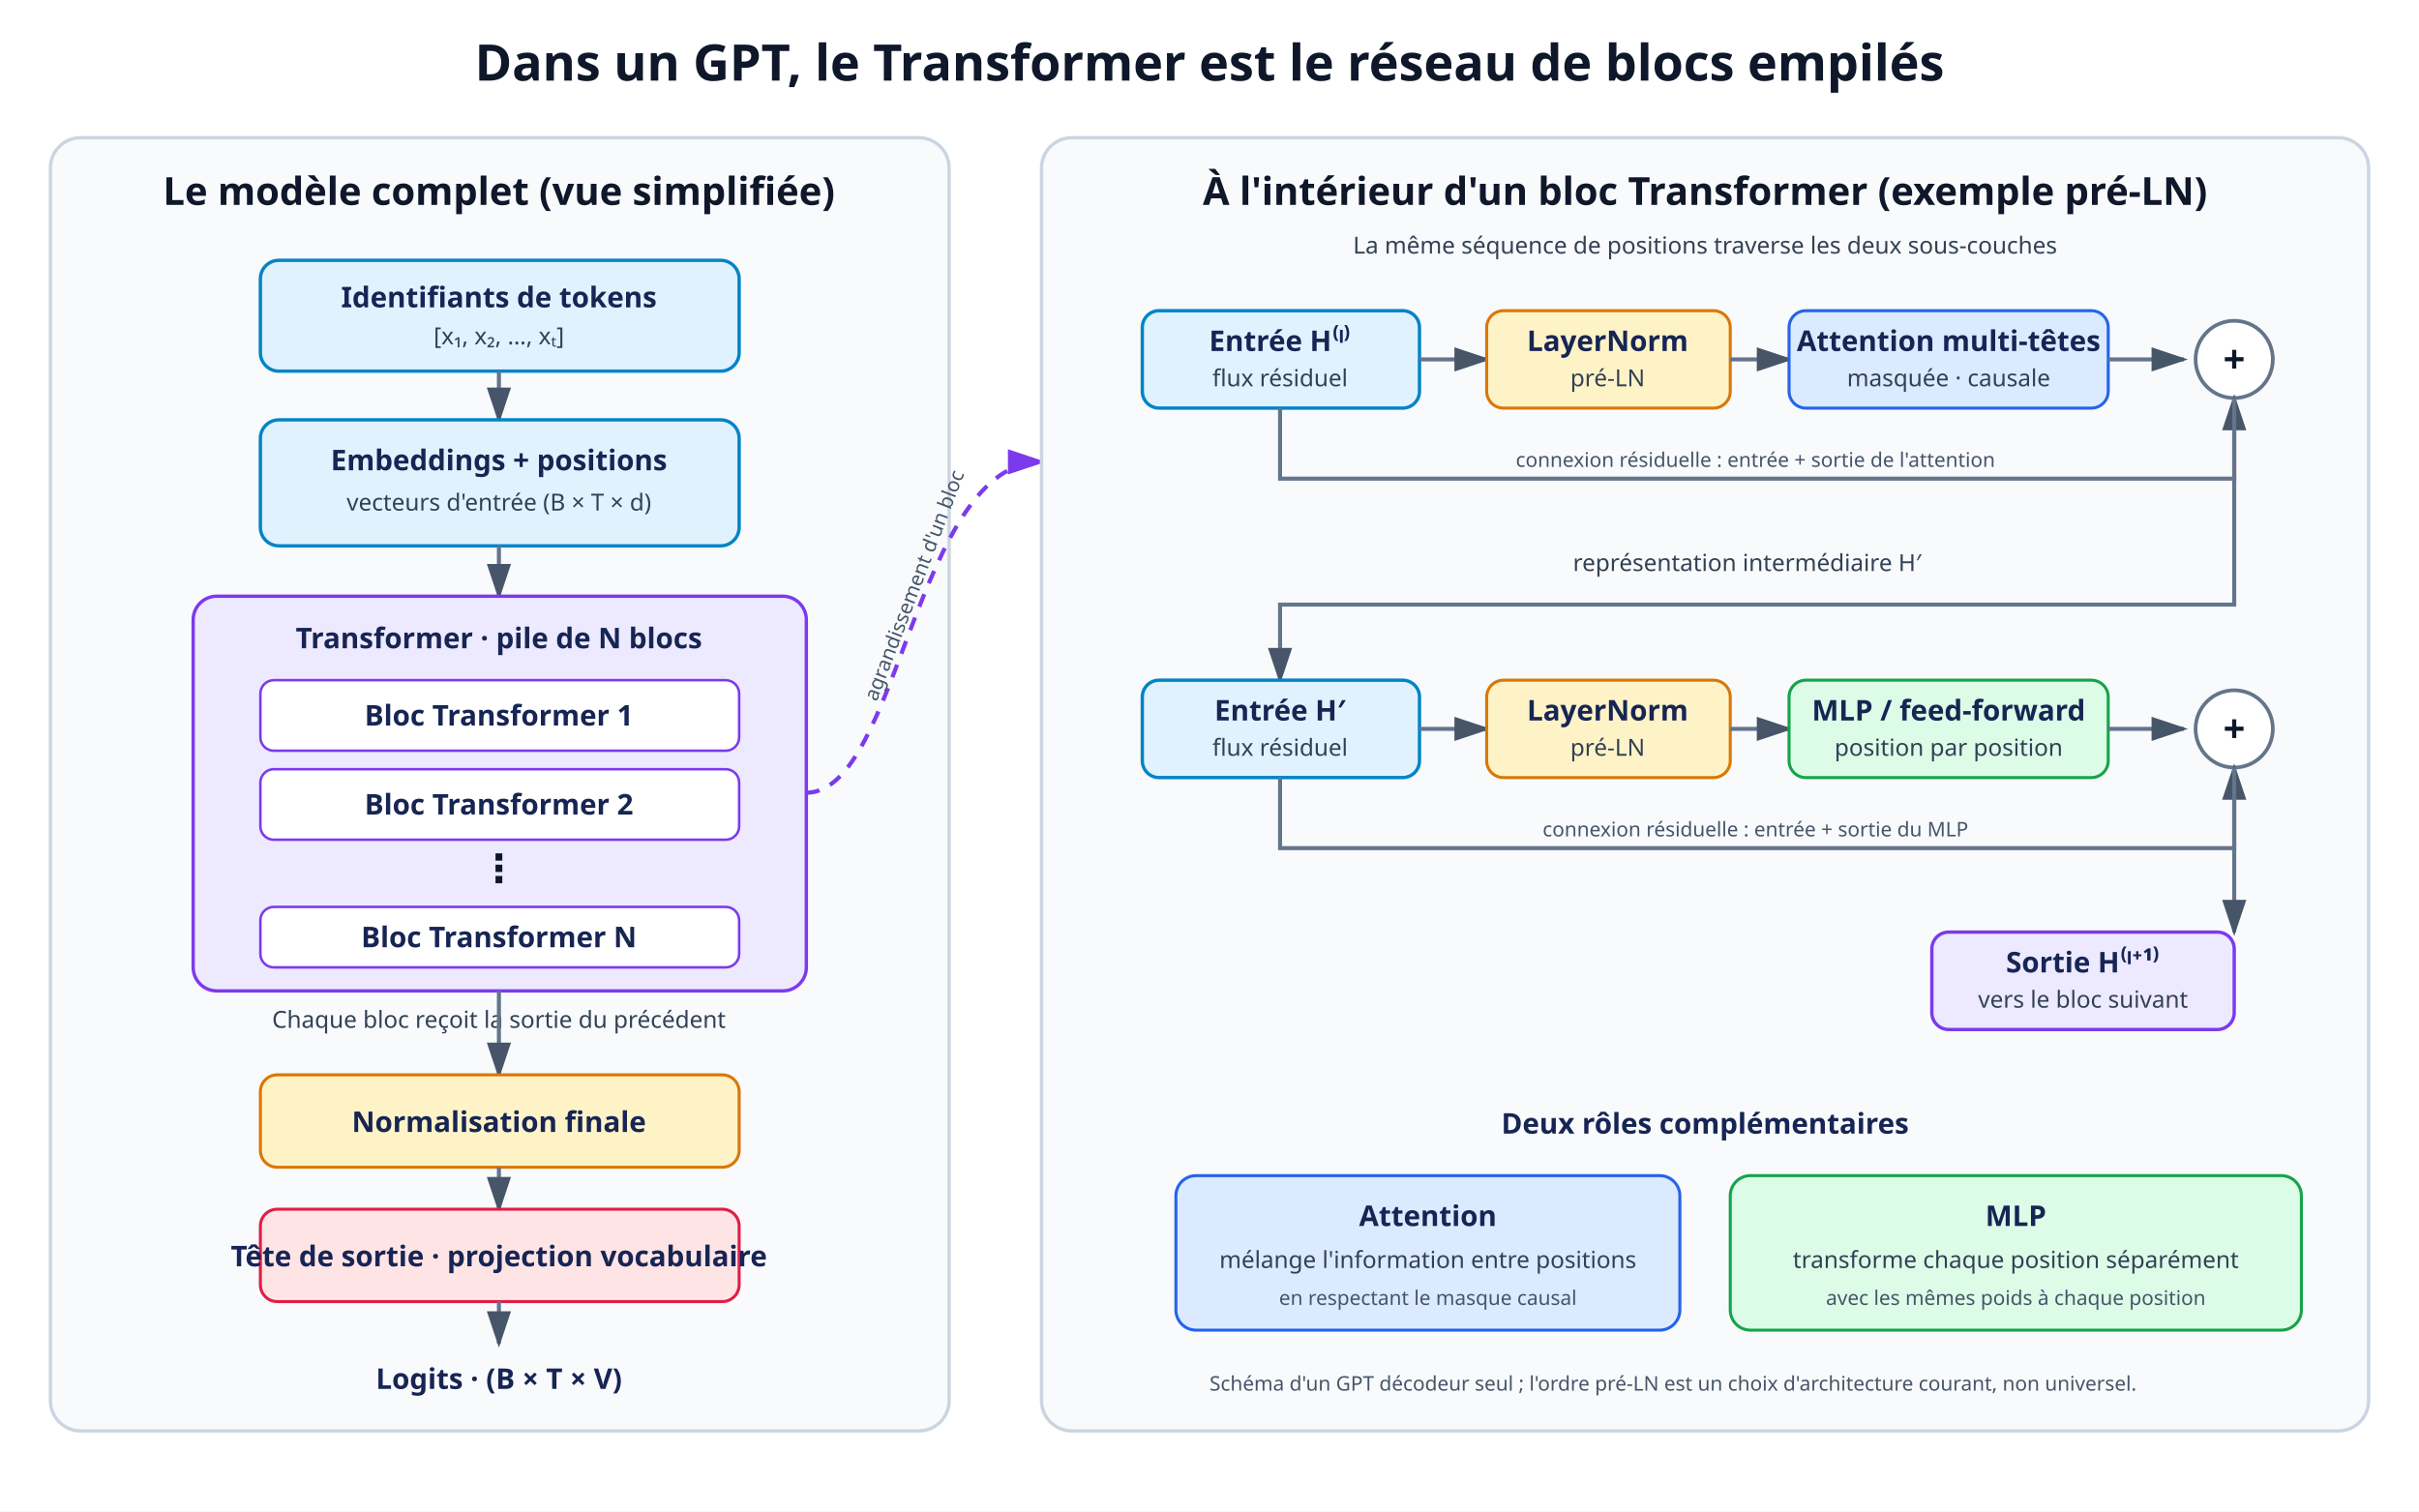
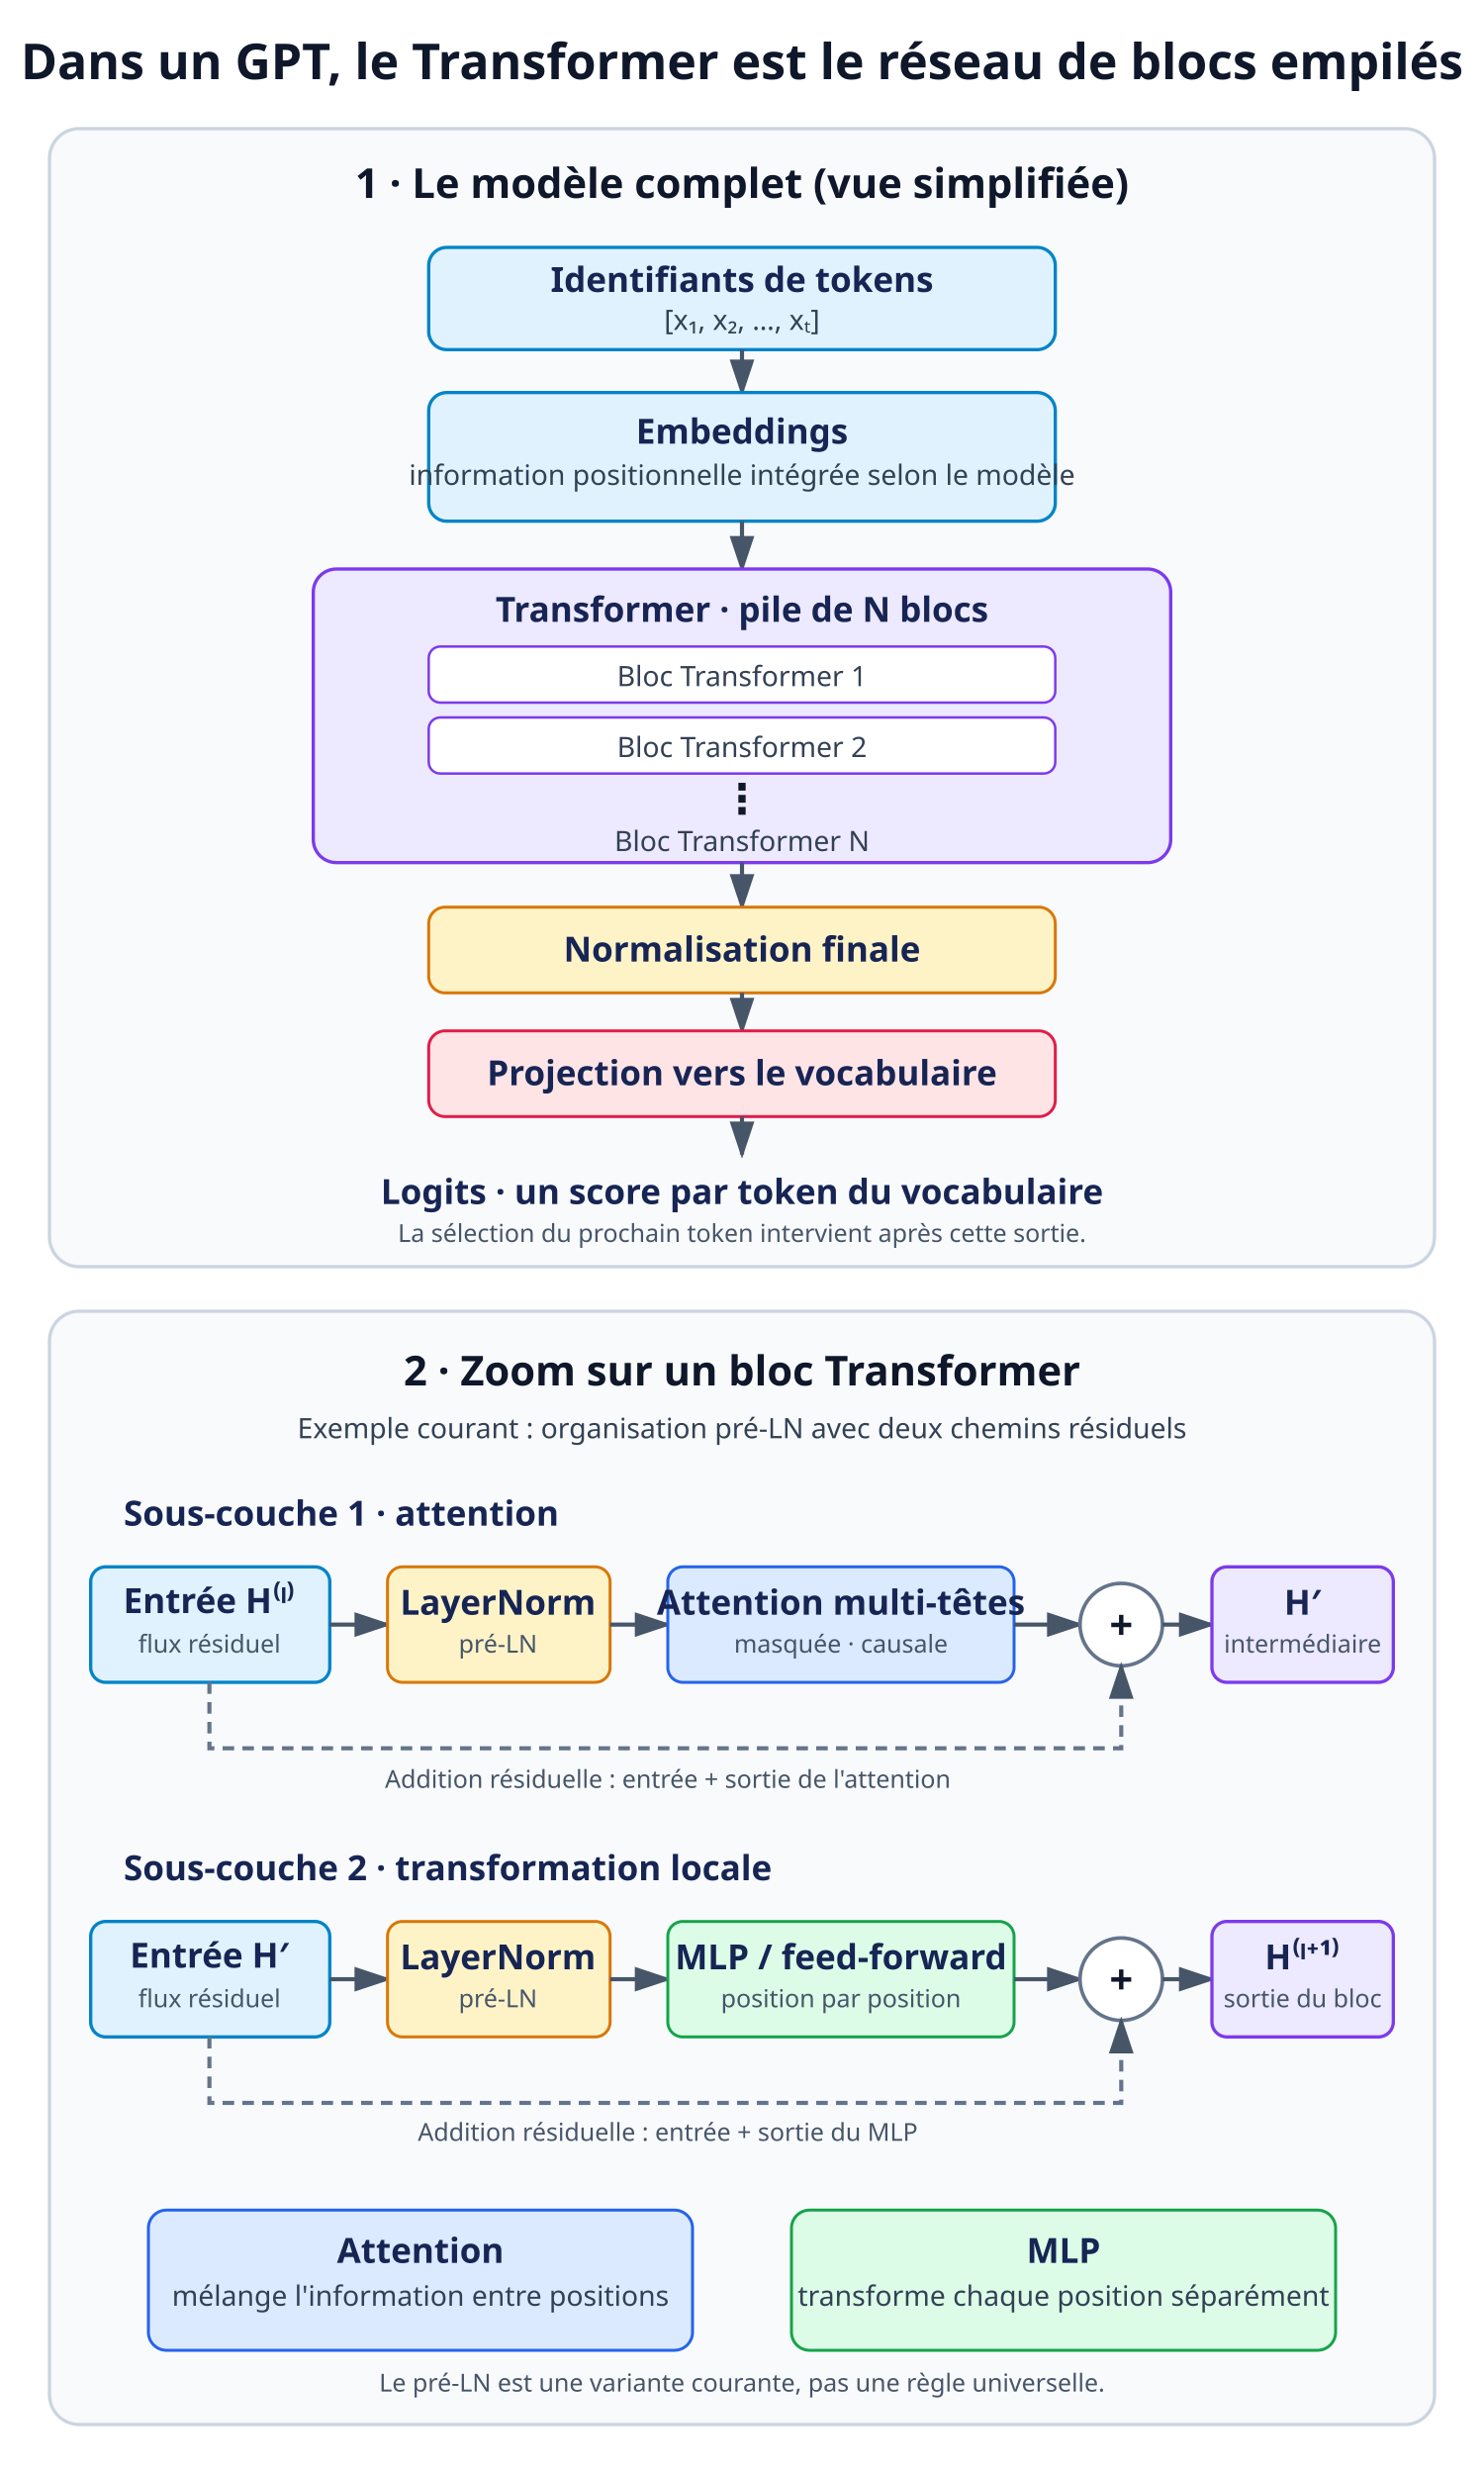
- <svg xmlns="http://www.w3.org/2000/svg" width="1440" height="900" viewBox="0 0 1440 900" role="img" aria-labelledby="title desc">
+ <svg xmlns="http://www.w3.org/2000/svg" width="900" height="1500" viewBox="0 0 900 1500" role="img" aria-labelledby="title desc">
  <defs>
    <marker id="arr" markerWidth="10" markerHeight="10" refX="8" refY="3" orient="auto">
      <path d="M0 0L0 6L9 3z" fill="#475569" />
    </marker>
-     <marker id="dash" markerWidth="10" markerHeight="10" refX="8" refY="3" orient="auto">
-       <path d="M0 0L0 6L9 3z" fill="#7c3aed" />
-     </marker>
    <style>
-  .title{font:700 30px system-ui,sans-serif;fill:#0f172a}.paneltitle{font:700 23px system-ui,sans-serif;fill:#0f172a}
-  .label{font:650 17px system-ui,sans-serif;fill:#172554}.small{font:14px system-ui,sans-serif;fill:#334155}.tiny{font:12px system-ui,sans-serif;fill:#475569}
-  .panel{fill:#f8fafc;stroke:#cbd5e1;stroke-width:2}.input{fill:#e0f2fe;stroke:#0284c7;stroke-width:2}.stack{fill:#ede9fe;stroke:#7c3aed;stroke-width:2}.norm{fill:#fef3c7;stroke:#d97706;stroke-width:1.8}.attn{fill:#dbeafe;stroke:#2563eb;stroke-width:1.8}.mlp{fill:#dcfce7;stroke:#16a34a;stroke-width:1.8}.out{fill:#ffe4e6;stroke:#e11d48;stroke-width:1.8}.res{stroke:#64748b;stroke-width:2.4;fill:none;marker-end:url(#arr)}.zoom{stroke:#7c3aed;stroke-width:2.5;stroke-dasharray:8 7;fill:none;marker-end:url(#dash)}
+  .title{font:700 30px system-ui,sans-serif;fill:#0f172a}.head{font:700 25px system-ui,sans-serif;fill:#0f172a}
+  .label{font:650 21px system-ui,sans-serif;fill:#172554}.small{font:17px system-ui,sans-serif;fill:#334155}.note{font:15px system-ui,sans-serif;fill:#475569}
+  .panel{fill:#f8fafc;stroke:#cbd5e1;stroke-width:2}.input{fill:#e0f2fe;stroke:#0284c7;stroke-width:2}.stack{fill:#ede9fe;stroke:#7c3aed;stroke-width:2}.norm{fill:#fef3c7;stroke:#d97706;stroke-width:1.8}.attn{fill:#dbeafe;stroke:#2563eb;stroke-width:1.8}.mlp{fill:#dcfce7;stroke:#16a34a;stroke-width:1.8}.out{fill:#ffe4e6;stroke:#e11d48;stroke-width:1.8}.arrow{stroke:#475569;stroke-width:2.5;fill:none;marker-end:url(#arr)}.residual{stroke:#64748b;stroke-width:2.5;fill:none;marker-end:url(#arr);stroke-dasharray:7 5}
 </style>
  </defs>
-   <rect width="1440" height="900" fill="#ffffff" />
-   <text x="720" y="48" text-anchor="middle" class="title">Dans un GPT, le Transformer est le réseau de blocs empilés</text>
-   <rect x="30" y="82" width="535" height="770" rx="18" class="panel" />
-   <text x="297" y="122" text-anchor="middle" class="paneltitle">Le modèle complet (vue simplifiée)</text>
-   <rect x="155" y="155" width="285" height="66" rx="11" class="input" />
-   <text x="297" y="183" text-anchor="middle" class="label">Identifiants de tokens</text>
-   <text x="297" y="205" text-anchor="middle" class="small">[x₁, x₂, …, xₜ]</text>
-   <path d="M297 221V250" class="res" />
-   <rect x="155" y="250" width="285" height="75" rx="11" class="input" />
-   <text x="297" y="280" text-anchor="middle" class="label">Embeddings + positions</text>
-   <text x="297" y="304" text-anchor="middle" class="small">vecteurs d'entrée (B × T × d)</text>
-   <path d="M297 325V355" class="res" />
-   <rect x="115" y="355" width="365" height="235" rx="14" class="stack" />
-   <text x="297" y="386" text-anchor="middle" class="label">Transformer · pile de N blocs</text>
-   <rect x="155" y="405" width="285" height="42" rx="8" fill="#ffffff" stroke="#7c3aed" stroke-width="1.5" />
-   <text x="297" y="432" text-anchor="middle" class="label">Bloc Transformer 1</text>
-   <rect x="155" y="458" width="285" height="42" rx="8" fill="#ffffff" stroke="#7c3aed" stroke-width="1.5" />
-   <text x="297" y="485" text-anchor="middle" class="label">Bloc Transformer 2</text>
-   <text x="297" y="525" text-anchor="middle" class="paneltitle">⋮</text>
-   <rect x="155" y="540" width="285" height="36" rx="8" fill="#ffffff" stroke="#7c3aed" stroke-width="1.5" />
-   <text x="297" y="564" text-anchor="middle" class="label">Bloc Transformer N</text>
-   <text x="297" y="612" text-anchor="middle" class="small">Chaque bloc reçoit la sortie du précédent</text>
-   <path d="M297 590V640" class="res" />
-   <rect x="155" y="640" width="285" height="55" rx="10" class="norm" />
-   <text x="297" y="674" text-anchor="middle" class="label">Normalisation finale</text>
-   <path d="M297 695V720" class="res" />
-   <rect x="155" y="720" width="285" height="55" rx="10" class="out" />
-   <text x="297" y="754" text-anchor="middle" class="label">Tête de sortie · projection vocabulaire</text>
-   <path d="M297 775V800" class="res" />
-   <text x="297" y="827" text-anchor="middle" class="label">Logits · (B × T × V)</text>
-   <path d="M480 472C535 472 545 275 620 275" class="zoom" />
-   <text x="548" y="350" text-anchor="middle" class="tiny" transform="rotate(-69 548 350)">agrandissement d'un bloc</text>
-   <rect x="620" y="82" width="790" height="770" rx="18" class="panel" />
-   <text x="1015" y="122" text-anchor="middle" class="paneltitle">À l'intérieur d'un bloc Transformer (exemple pré-LN)</text>
-   <text x="1015" y="151" text-anchor="middle" class="small">La même séquence de positions traverse les deux sous-couches</text>
-   <rect x="680" y="185" width="165" height="58" rx="10" class="input" />
-   <text x="762" y="209" text-anchor="middle" class="label">Entrée H⁽ˡ⁾</text>
-   <text x="762" y="230" text-anchor="middle" class="small">flux résiduel</text>
-   <path d="M845 214H885" class="res" />
-   <rect x="885" y="185" width="145" height="58" rx="10" class="norm" />
-   <text x="957" y="209" text-anchor="middle" class="label">LayerNorm</text>
-   <text x="957" y="230" text-anchor="middle" class="small">pré-LN</text>
-   <path d="M1030 214H1065" class="res" />
-   <rect x="1065" y="185" width="190" height="58" rx="10" class="attn" />
-   <text x="1160" y="209" text-anchor="middle" class="label">Attention multi-têtes</text>
-   <text x="1160" y="230" text-anchor="middle" class="small">masquée · causale</text>
-   <path d="M1255 214H1300" class="res" />
-   <circle cx="1330" cy="214" r="23" fill="#fff" stroke="#64748b" stroke-width="2.2" />
-   <text x="1330" y="222" text-anchor="middle" class="paneltitle">+</text>
-   <path d="M762 243V285H1330V237" class="res" />
-   <text x="1045" y="278" text-anchor="middle" class="tiny">connexion résiduelle : entrée + sortie de l'attention</text>
-   <path d="M1330 237V360H762V405" class="res" />
-   <text x="1040" y="340" text-anchor="middle" class="small">représentation intermédiaire H′</text>
-   <rect x="680" y="405" width="165" height="58" rx="10" class="input" />
-   <text x="762" y="429" text-anchor="middle" class="label">Entrée H′</text>
-   <text x="762" y="450" text-anchor="middle" class="small">flux résiduel</text>
-   <path d="M845 434H885" class="res" />
-   <rect x="885" y="405" width="145" height="58" rx="10" class="norm" />
-   <text x="957" y="429" text-anchor="middle" class="label">LayerNorm</text>
-   <text x="957" y="450" text-anchor="middle" class="small">pré-LN</text>
-   <path d="M1030 434H1065" class="res" />
-   <rect x="1065" y="405" width="190" height="58" rx="10" class="mlp" />
-   <text x="1160" y="429" text-anchor="middle" class="label">MLP / feed-forward</text>
-   <text x="1160" y="450" text-anchor="middle" class="small">position par position</text>
-   <path d="M1255 434H1300" class="res" />
-   <circle cx="1330" cy="434" r="23" fill="#fff" stroke="#64748b" stroke-width="2.2" />
-   <text x="1330" y="442" text-anchor="middle" class="paneltitle">+</text>
-   <path d="M762 463V505H1330V457" class="res" />
-   <text x="1045" y="498" text-anchor="middle" class="tiny">connexion résiduelle : entrée + sortie du MLP</text>
-   <path d="M1330 457V555" class="res" />
-   <rect x="1150" y="555" width="180" height="58" rx="10" class="stack" />
-   <text x="1240" y="579" text-anchor="middle" class="label">Sortie H⁽ˡ⁺¹⁾</text>
-   <text x="1240" y="600" text-anchor="middle" class="small">vers le bloc suivant</text>
-   <text x="1015" y="675" text-anchor="middle" class="label">Deux rôles complémentaires</text>
-   <rect x="700" y="700" width="300" height="92" rx="12" class="attn" />
-   <text x="850" y="730" text-anchor="middle" class="label">Attention</text>
-   <text x="850" y="755" text-anchor="middle" class="small">mélange l'information entre positions</text>
-   <text x="850" y="777" text-anchor="middle" class="tiny">en respectant le masque causal</text>
-   <rect x="1030" y="700" width="340" height="92" rx="12" class="mlp" />
-   <text x="1200" y="730" text-anchor="middle" class="label">MLP</text>
-   <text x="1200" y="755" text-anchor="middle" class="small">transforme chaque position séparément</text>
-   <text x="1200" y="777" text-anchor="middle" class="tiny">avec les mêmes poids à chaque position</text>
-   <text x="720" y="828" text-anchor="start" class="tiny">Schéma d'un GPT décodeur seul ; l'ordre pré-LN est un choix d'architecture courant, non universel.</text>
+   <rect width="900" height="1500" fill="#ffffff" />
+   <text x="450" y="48" text-anchor="middle" class="title">Dans un GPT, le Transformer est le réseau de blocs empilés</text>
+   <rect x="30" y="78" width="840" height="690" rx="18" class="panel" />
+   <text x="450" y="120" text-anchor="middle" class="head">1 · Le modèle complet (vue simplifiée)</text>
+   <rect x="260" y="150" width="380" height="62" rx="11" class="input" />
+   <text x="450" y="177" text-anchor="middle" class="label">Identifiants de tokens</text>
+   <text x="450" y="200" text-anchor="middle" class="small">[x₁, x₂, …, xₜ]</text>
+   <path d="M450 212V238" class="arrow" />
+   <rect x="260" y="238" width="380" height="78" rx="11" class="input" />
+   <text x="450" y="269" text-anchor="middle" class="label">Embeddings</text>
+   <text x="450" y="294" text-anchor="middle" class="small">information positionnelle intégrée selon le modèle</text>
+   <path d="M450 316V345" class="arrow" />
+   <rect x="190" y="345" width="520" height="178" rx="14" class="stack" />
+   <text x="450" y="377" text-anchor="middle" class="label">Transformer · pile de N blocs</text>
+   <rect x="260" y="392" width="380" height="34" rx="7" fill="#ffffff" stroke="#7c3aed" stroke-width="1.5" />
+   <text x="450" y="416" text-anchor="middle" class="small">Bloc Transformer 1</text>
+   <rect x="260" y="435" width="380" height="34" rx="7" fill="#ffffff" stroke="#7c3aed" stroke-width="1.5" />
+   <text x="450" y="459" text-anchor="middle" class="small">Bloc Transformer 2</text>
+   <text x="450" y="493" text-anchor="middle" class="head">⋮</text>
+   <text x="450" y="516" text-anchor="middle" class="small">Bloc Transformer N</text>
+   <path d="M450 523V550" class="arrow" />
+   <rect x="260" y="550" width="380" height="52" rx="10" class="norm" />
+   <text x="450" y="583" text-anchor="middle" class="label">Normalisation finale</text>
+   <path d="M450 602V625" class="arrow" />
+   <rect x="260" y="625" width="380" height="52" rx="10" class="out" />
+   <text x="450" y="658" text-anchor="middle" class="label">Projection vers le vocabulaire</text>
+   <path d="M450 677V700" class="arrow" />
+   <text x="450" y="730" text-anchor="middle" class="label">Logits · un score par token du vocabulaire</text>
+   <text x="450" y="753" text-anchor="middle" class="note">La sélection du prochain token intervient après cette sortie.</text>
+   <rect x="30" y="795" width="840" height="675" rx="18" class="panel" />
+   <text x="450" y="840" text-anchor="middle" class="head">2 · Zoom sur un bloc Transformer</text>
+   <text x="450" y="872" text-anchor="middle" class="small">Exemple courant : organisation pré-LN avec deux chemins résiduels</text>
+   <text x="75" y="925" class="label">Sous-couche 1 · attention</text>
+   <rect x="55" y="950" width="145" height="70" rx="9" class="input" />
+   <text x="127" y="978" text-anchor="middle" class="label">Entrée H⁽ˡ⁾</text>
+   <text x="127" y="1002" text-anchor="middle" class="note">flux résiduel</text>
+   <path d="M200 985H235" class="arrow" />
+   <rect x="235" y="950" width="135" height="70" rx="9" class="norm" />
+   <text x="302" y="979" text-anchor="middle" class="label">LayerNorm</text>
+   <text x="302" y="1002" text-anchor="middle" class="note">pré-LN</text>
+   <path d="M370 985H405" class="arrow" />
+   <rect x="405" y="950" width="210" height="70" rx="9" class="attn" />
+   <text x="510" y="979" text-anchor="middle" class="label">Attention multi-têtes</text>
+   <text x="510" y="1002" text-anchor="middle" class="note">masquée · causale</text>
+   <path d="M615 985H655" class="arrow" />
+   <circle cx="680" cy="985" r="25" fill="#ffffff" stroke="#64748b" stroke-width="2.2" />
+   <text x="680" y="994" text-anchor="middle" class="head">+</text>
+   <path d="M127 1020V1060H680V1010" class="residual" />
+   <text x="405" y="1084" text-anchor="middle" class="note">Addition résiduelle : entrée + sortie de l'attention</text>
+   <path d="M705 985H735" class="arrow" />
+   <rect x="735" y="950" width="110" height="70" rx="9" class="stack" />
+   <text x="790" y="979" text-anchor="middle" class="label">H′</text>
+   <text x="790" y="1002" text-anchor="middle" class="note">intermédiaire</text>
+   <text x="75" y="1140" class="label">Sous-couche 2 · transformation locale</text>
+   <rect x="55" y="1165" width="145" height="70" rx="9" class="input" />
+   <text x="127" y="1193" text-anchor="middle" class="label">Entrée H′</text>
+   <text x="127" y="1217" text-anchor="middle" class="note">flux résiduel</text>
+   <path d="M200 1200H235" class="arrow" />
+   <rect x="235" y="1165" width="135" height="70" rx="9" class="norm" />
+   <text x="302" y="1194" text-anchor="middle" class="label">LayerNorm</text>
+   <text x="302" y="1217" text-anchor="middle" class="note">pré-LN</text>
+   <path d="M370 1200H405" class="arrow" />
+   <rect x="405" y="1165" width="210" height="70" rx="9" class="mlp" />
+   <text x="510" y="1194" text-anchor="middle" class="label">MLP / feed-forward</text>
+   <text x="510" y="1217" text-anchor="middle" class="note">position par position</text>
+   <path d="M615 1200H655" class="arrow" />
+   <circle cx="680" cy="1200" r="25" fill="#ffffff" stroke="#64748b" stroke-width="2.2" />
+   <text x="680" y="1209" text-anchor="middle" class="head">+</text>
+   <path d="M127 1235V1275H680V1225" class="residual" />
+   <text x="405" y="1298" text-anchor="middle" class="note">Addition résiduelle : entrée + sortie du MLP</text>
+   <path d="M705 1200H735" class="arrow" />
+   <rect x="735" y="1165" width="110" height="70" rx="9" class="stack" />
+   <text x="790" y="1194" text-anchor="middle" class="label">H⁽ˡ⁺¹⁾</text>
+   <text x="790" y="1217" text-anchor="middle" class="note">sortie du bloc</text>
+   <rect x="90" y="1340" width="330" height="85" rx="11" class="attn" />
+   <text x="255" y="1372" text-anchor="middle" class="label">Attention</text>
+   <text x="255" y="1398" text-anchor="middle" class="small">mélange l'information entre positions</text>
+   <rect x="480" y="1340" width="330" height="85" rx="11" class="mlp" />
+   <text x="645" y="1372" text-anchor="middle" class="label">MLP</text>
+   <text x="645" y="1398" text-anchor="middle" class="small">transforme chaque position séparément</text>
+   <text x="450" y="1450" text-anchor="middle" class="note">Le pré-LN est une variante courante, pas une règle universelle.</text>
</svg>
